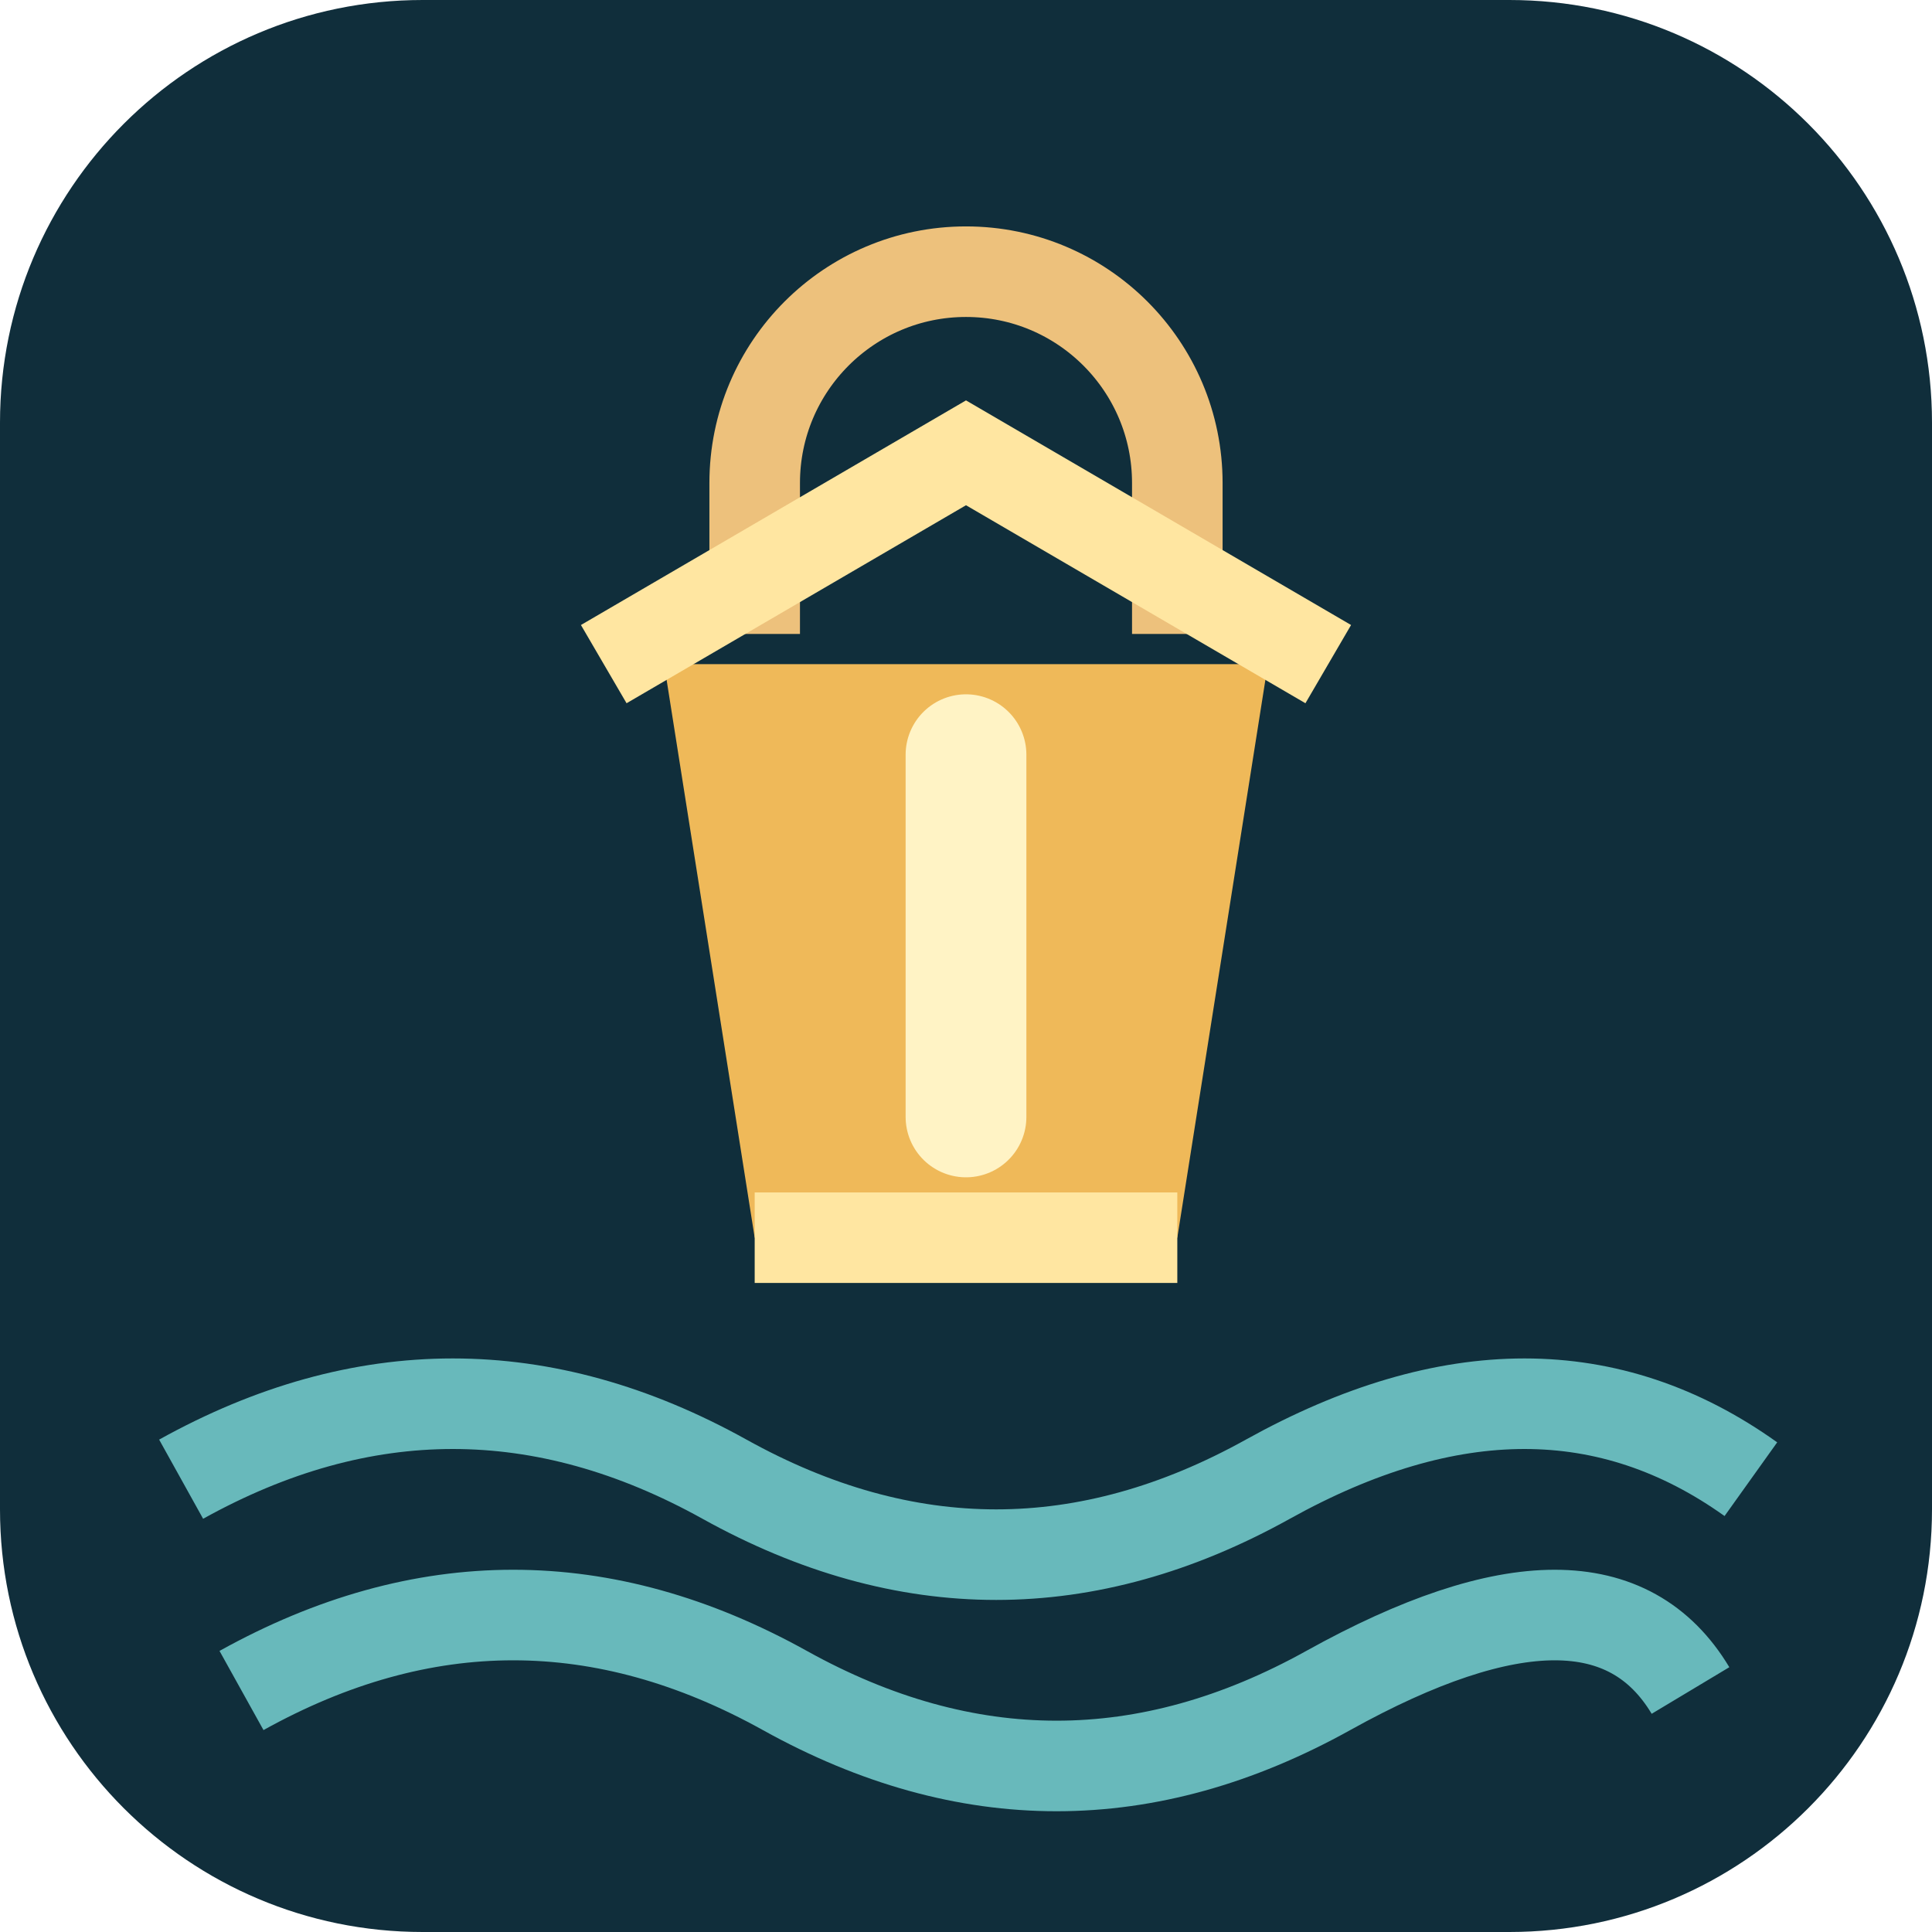
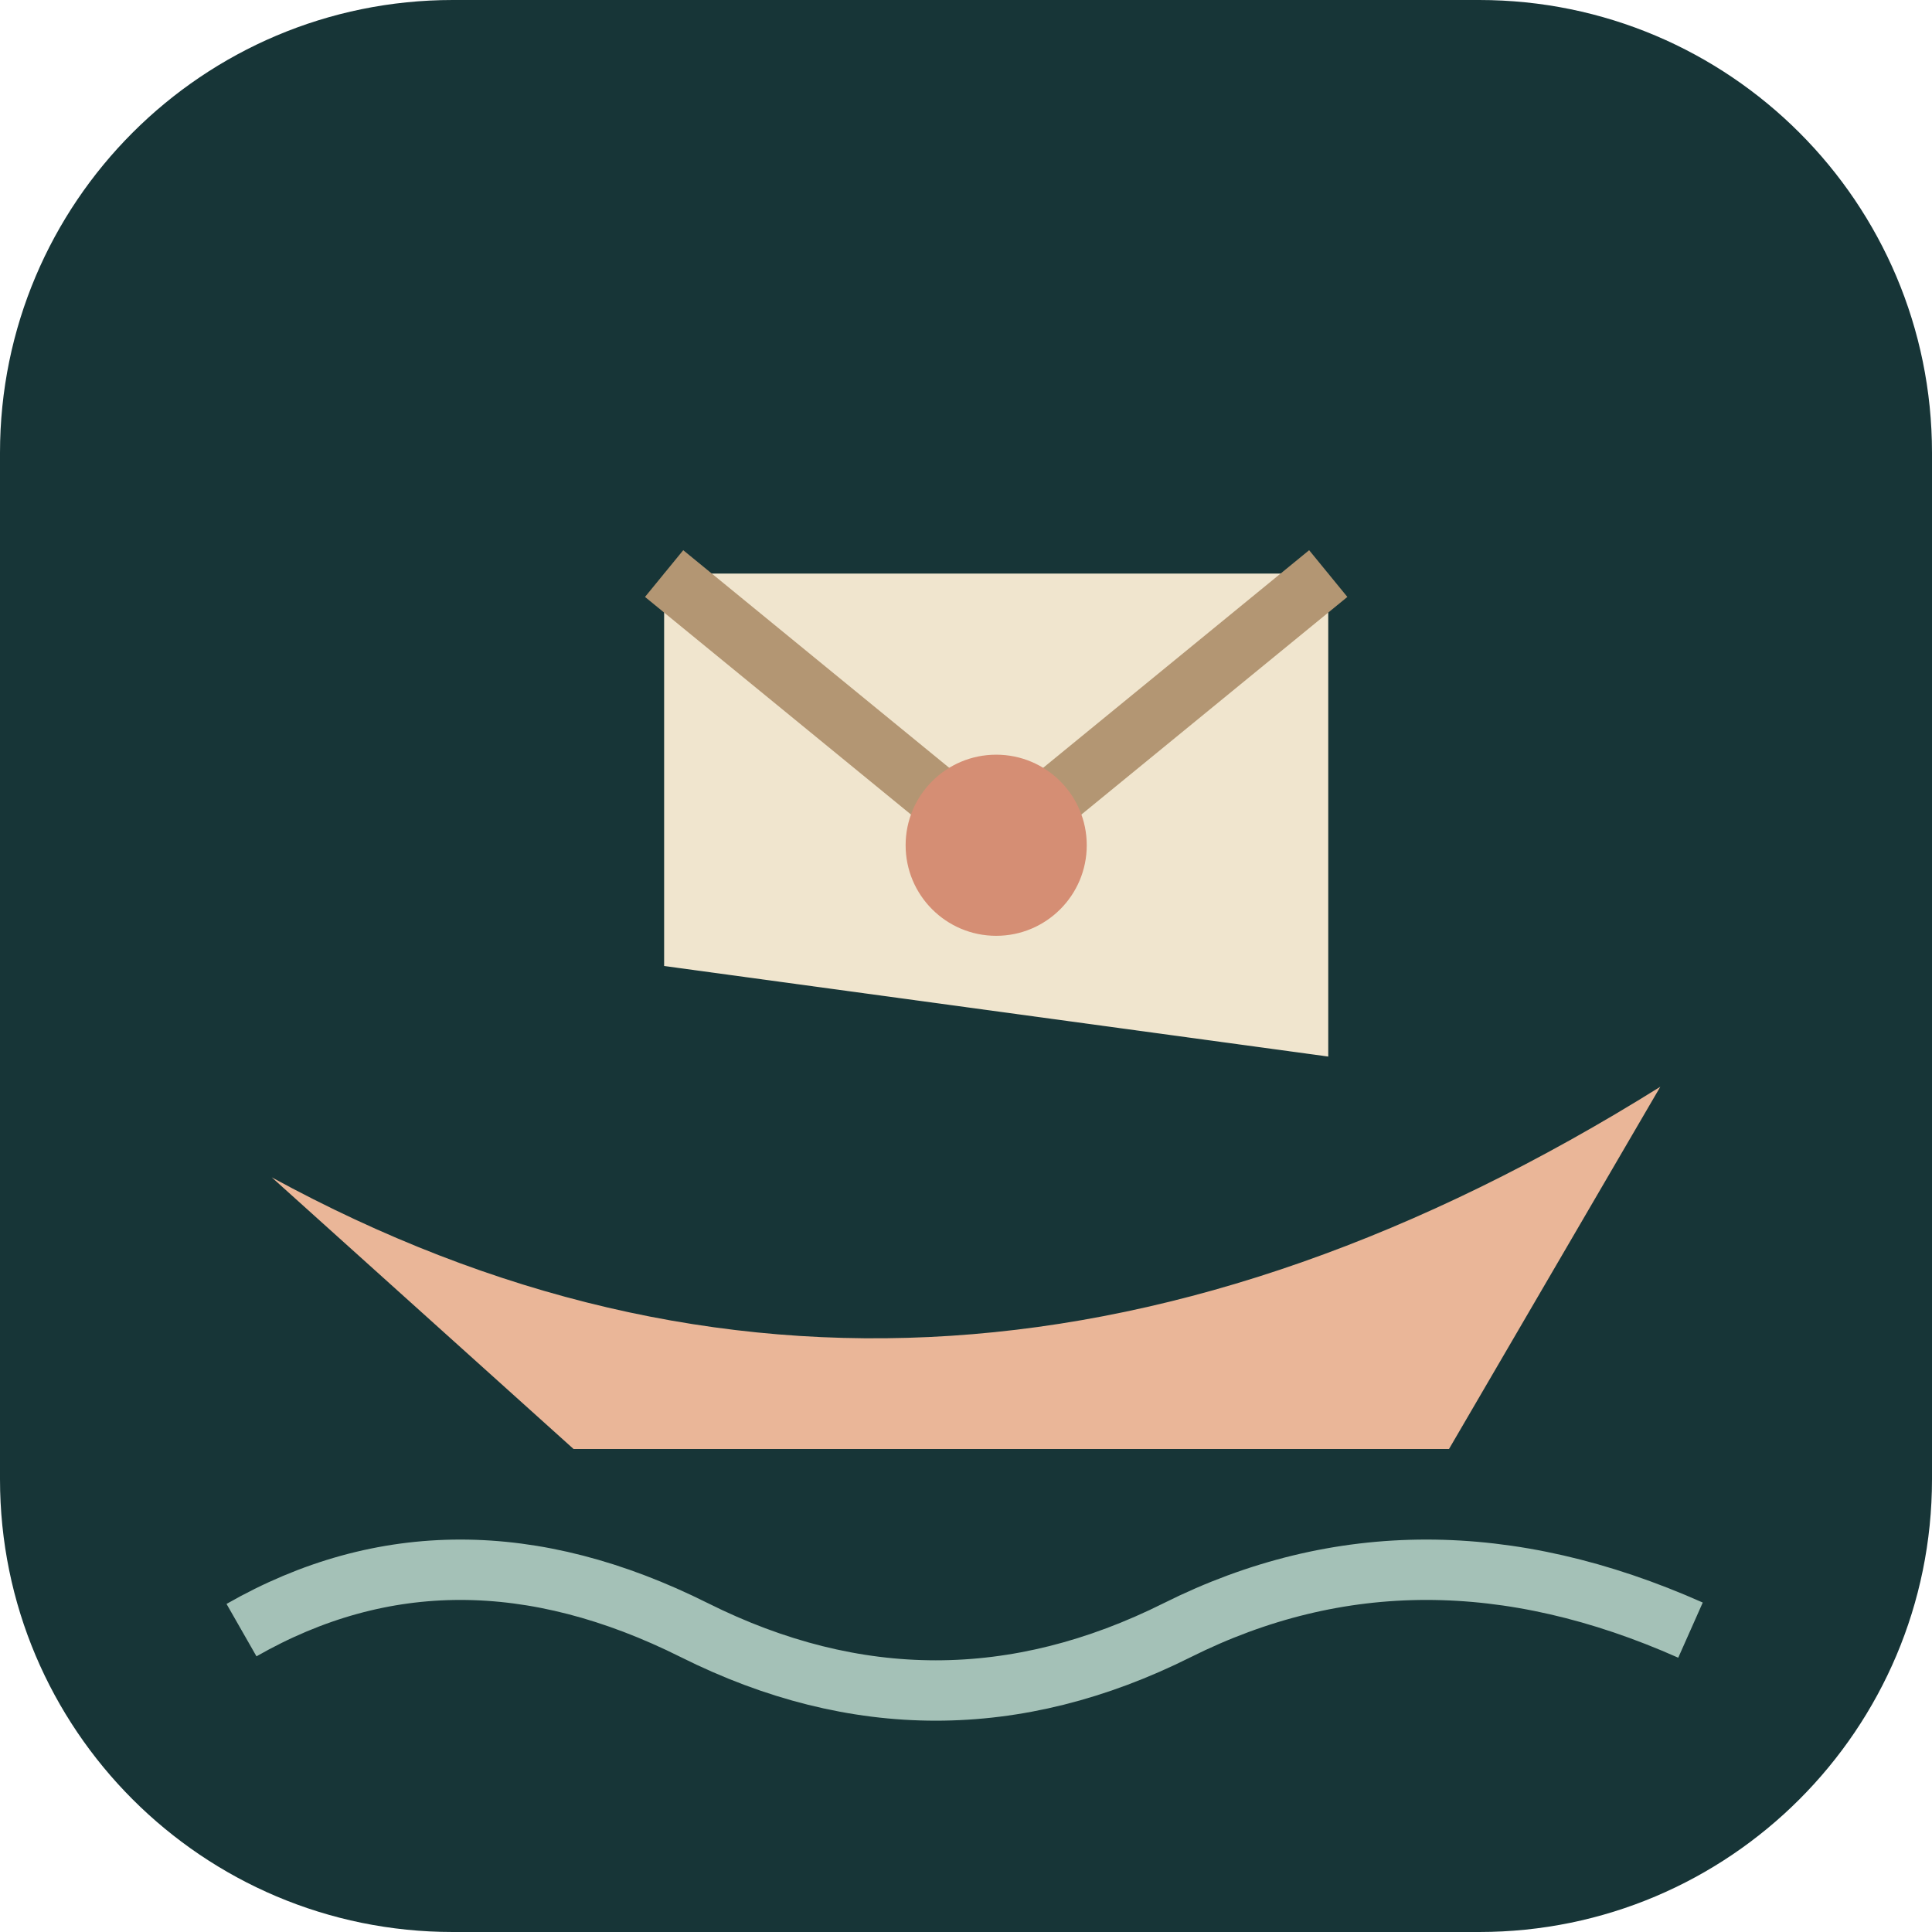
<svg xmlns="http://www.w3.org/2000/svg" viewBox="0 0 64 64">
-   <rect width="64" height="64" rx="14" fill="#102e3b" />
-   <path d="M6 49q9-5 18 0t18 0 16 0M8 56q9-5 18 0t18 0 12 0" fill="none" stroke="#68b9bb" stroke-width="3" />
-   <path d="M25 21v-5a7 7 0 0 1 14 0v5" fill="none" stroke="#edc17c" stroke-width="3" />
-   <path d="m22 22 20 0-3 19H25Z" fill="#efb959" />
-   <path d="m20 22 12-7 12 7M25 41h14" fill="none" stroke="#ffe6a1" stroke-width="3" />
-   <path d="M32 25v12" stroke="#fff3c5" stroke-width="4" stroke-linecap="round" />
+   <rect width="64" height="64" rx="15" fill="#173537" />
+   <path d="M9 39q22 12 46-3l-7 12H19Z" fill="#eab698" />
+   <path d="M22 32V19h22v16" fill="#f0e5ce" />
+   <path d="m22 19 11 9 11-9" fill="none" stroke="#b39673" stroke-width="2" />
+   <circle cx="33" cy="28" r="3" fill="#d58e74" />
+   <path d="M8 54q7-4 15 0t16 0 17 0" fill="none" stroke="#a4c1b7" stroke-width="2" />
</svg>
